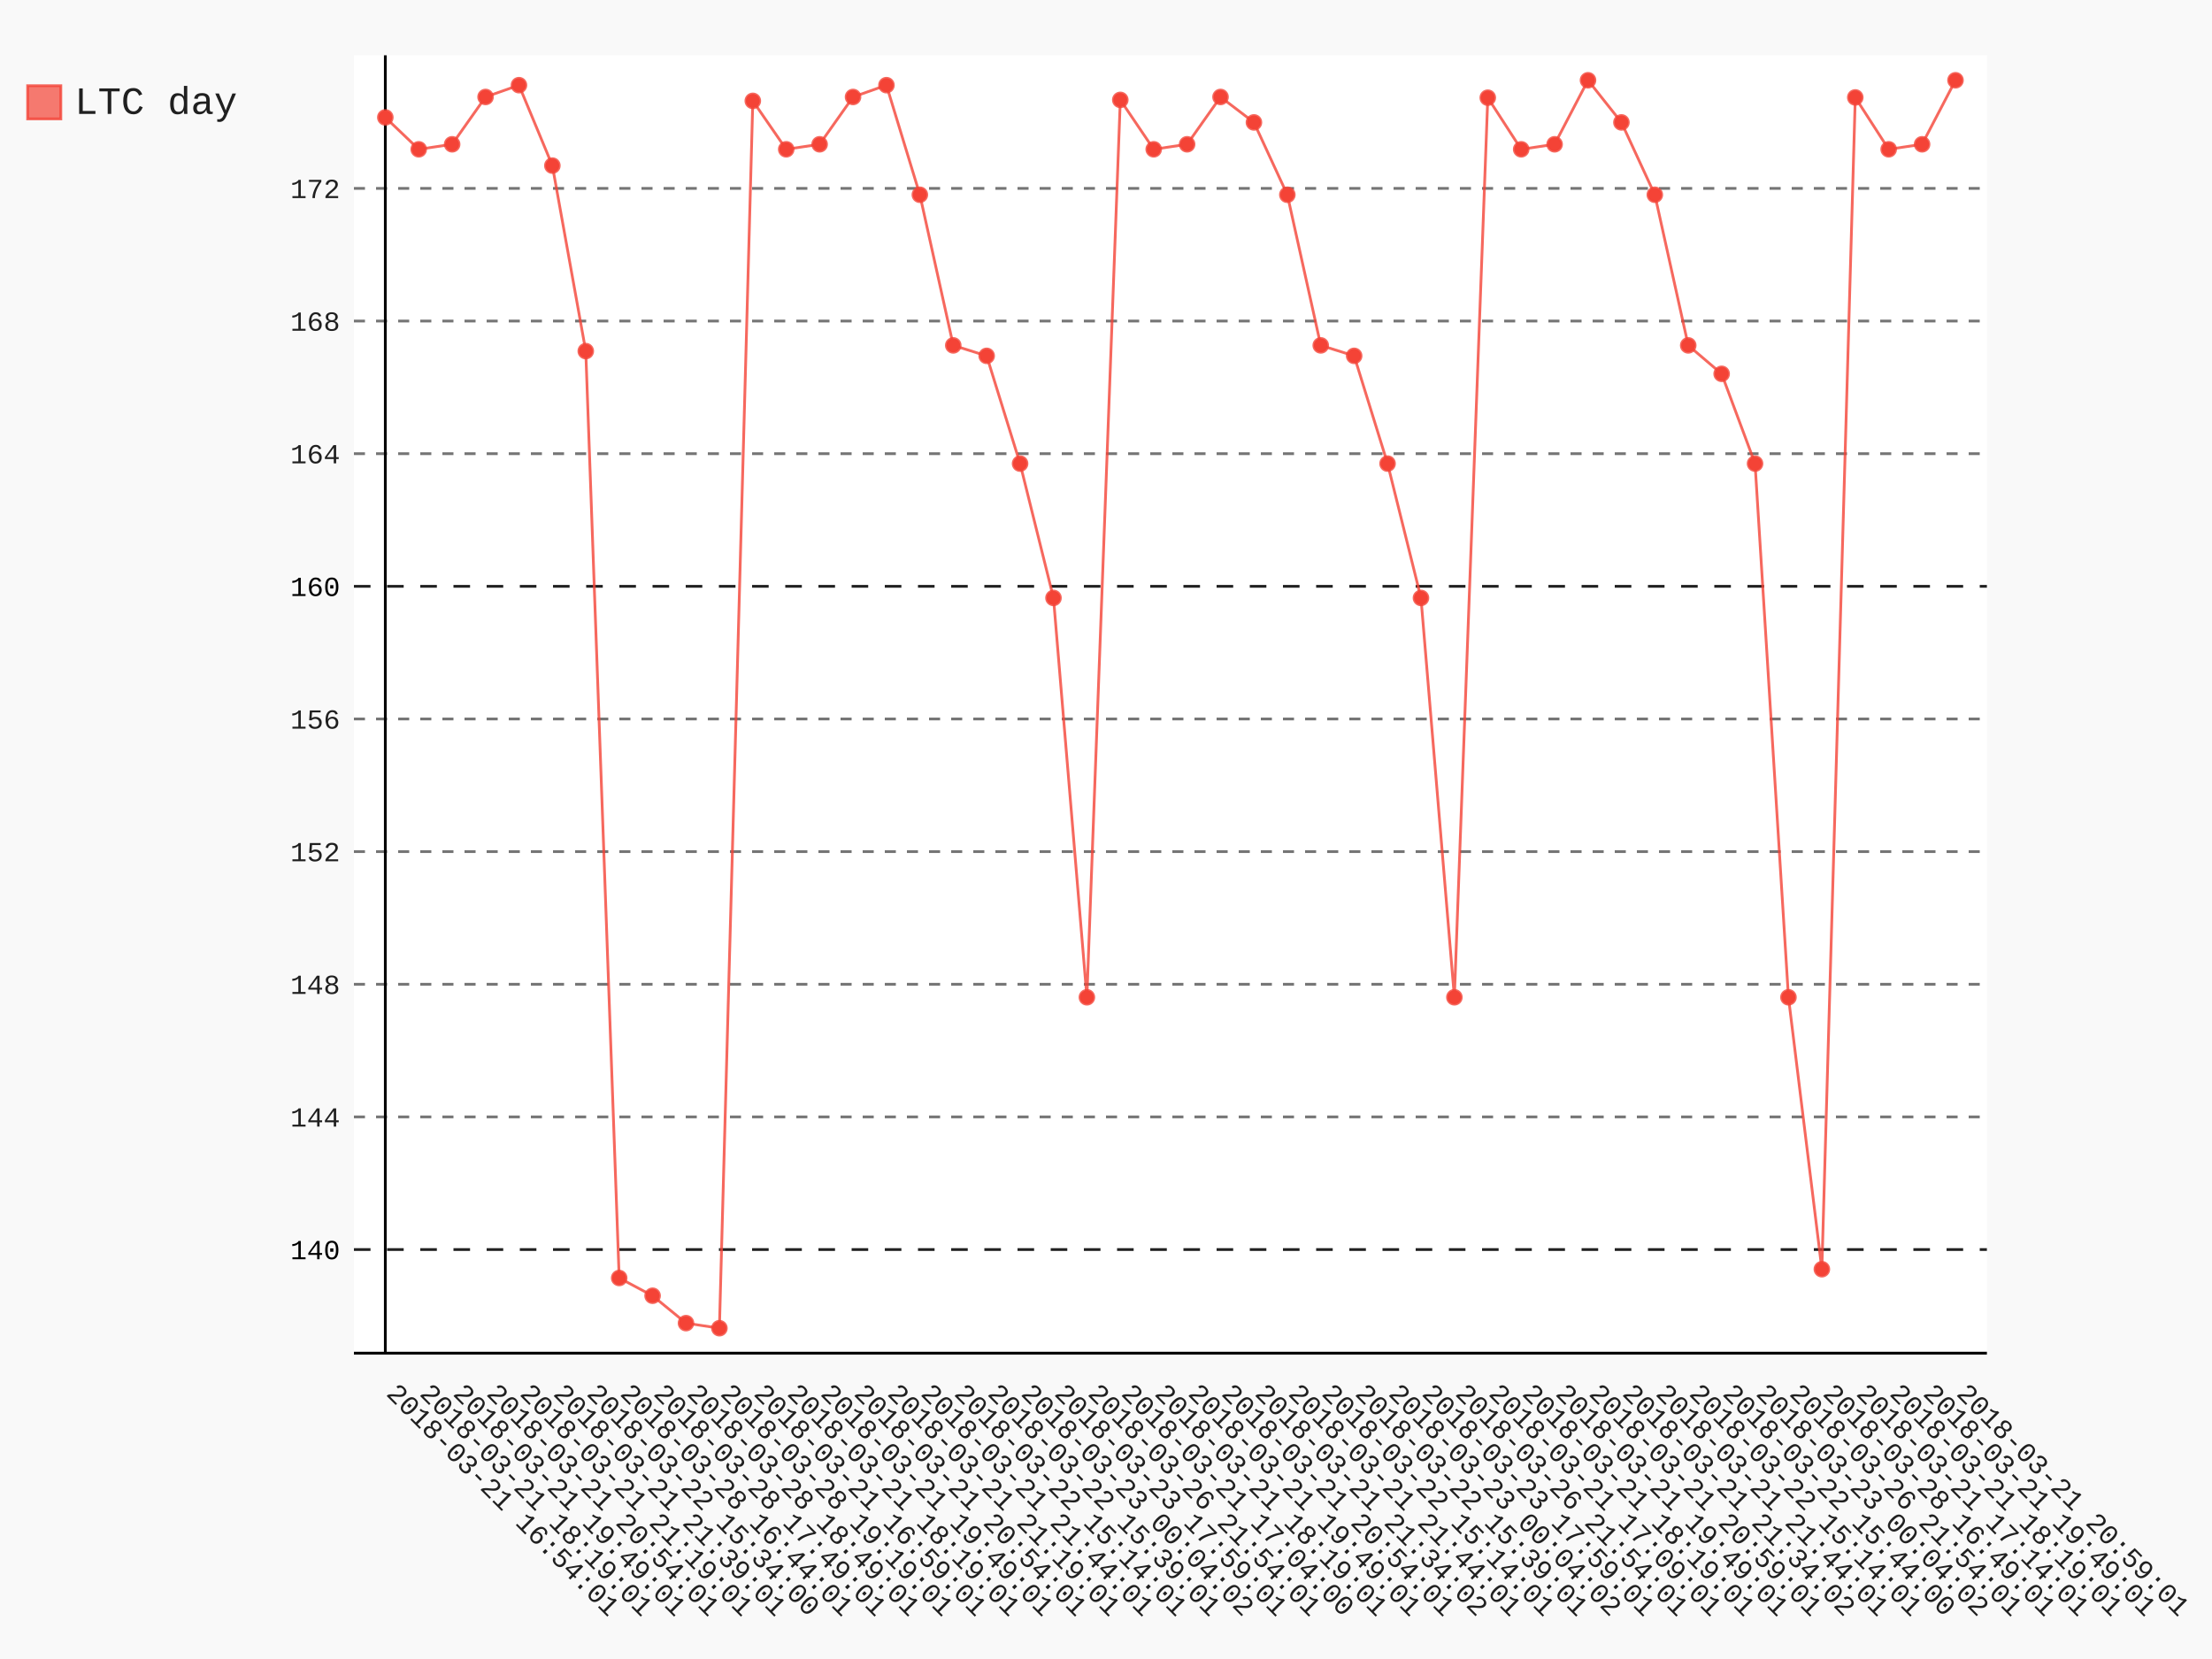
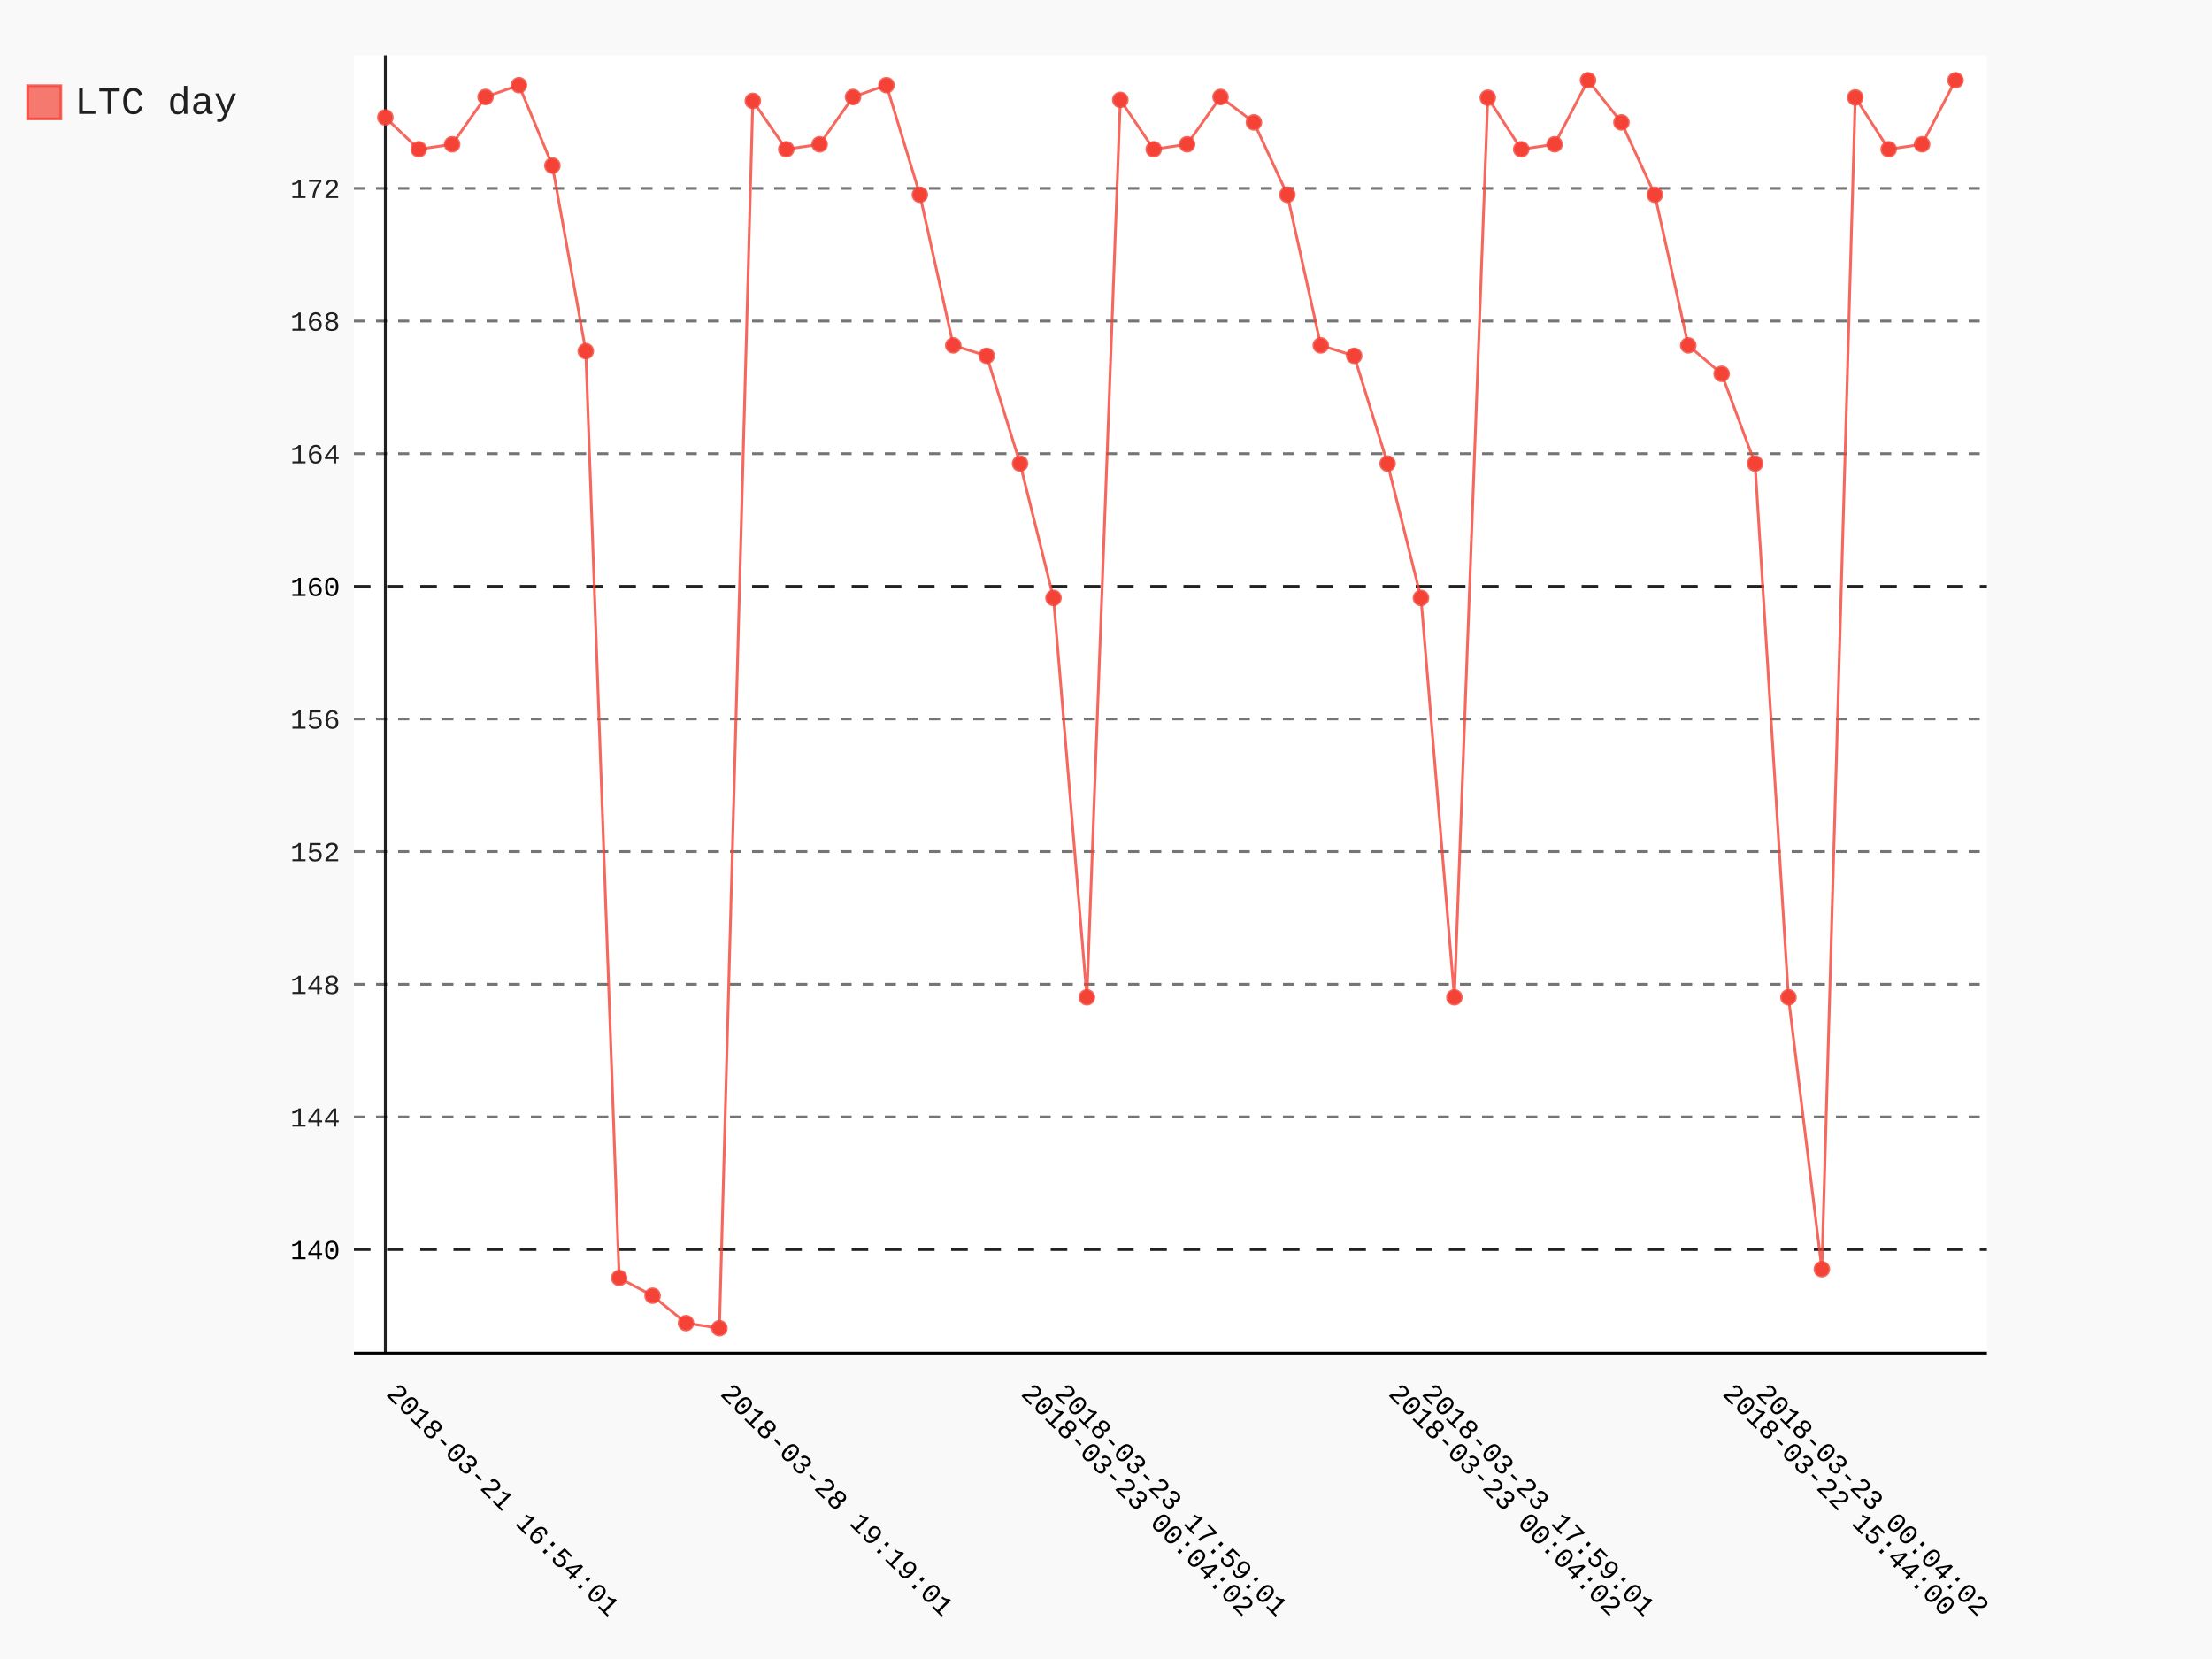
- <svg xmlns="http://www.w3.org/2000/svg" id="chart-7f5f0ce2-5d10-47a6-a6b2-9b3b9da70651" class="pygal-chart" viewBox="0 0 800 600">
+ <svg xmlns="http://www.w3.org/2000/svg" id="chart-240b9abe-5f3a-438d-87ca-97bebecd175e" class="pygal-chart" viewBox="0 0 800 600">
  <defs>
-     <style type="text/css">#chart-7f5f0ce2-5d10-47a6-a6b2-9b3b9da70651{-webkit-user-select:none;-webkit-font-smoothing:antialiased;font-family:Consolas,"Liberation Mono",Menlo,Courier,monospace}#chart-7f5f0ce2-5d10-47a6-a6b2-9b3b9da70651 .title{font-family:Consolas,"Liberation Mono",Menlo,Courier,monospace;font-size:16px}#chart-7f5f0ce2-5d10-47a6-a6b2-9b3b9da70651 .legends .legend text{font-family:Consolas,"Liberation Mono",Menlo,Courier,monospace;font-size:14px}#chart-7f5f0ce2-5d10-47a6-a6b2-9b3b9da70651 .axis text{font-family:Consolas,"Liberation Mono",Menlo,Courier,monospace;font-size:10px}#chart-7f5f0ce2-5d10-47a6-a6b2-9b3b9da70651 .axis text.major{font-family:Consolas,"Liberation Mono",Menlo,Courier,monospace;font-size:10px}#chart-7f5f0ce2-5d10-47a6-a6b2-9b3b9da70651 .text-overlay text.value{font-family:Consolas,"Liberation Mono",Menlo,Courier,monospace;font-size:16px}#chart-7f5f0ce2-5d10-47a6-a6b2-9b3b9da70651 .text-overlay text.label{font-family:Consolas,"Liberation Mono",Menlo,Courier,monospace;font-size:10px}#chart-7f5f0ce2-5d10-47a6-a6b2-9b3b9da70651 .tooltip{font-family:Consolas,"Liberation Mono",Menlo,Courier,monospace;font-size:14px}#chart-7f5f0ce2-5d10-47a6-a6b2-9b3b9da70651 text.no_data{font-family:Consolas,"Liberation Mono",Menlo,Courier,monospace;font-size:64px}
- #chart-7f5f0ce2-5d10-47a6-a6b2-9b3b9da70651{background-color:rgba(249,249,249,1)}#chart-7f5f0ce2-5d10-47a6-a6b2-9b3b9da70651 path,#chart-7f5f0ce2-5d10-47a6-a6b2-9b3b9da70651 line,#chart-7f5f0ce2-5d10-47a6-a6b2-9b3b9da70651 rect,#chart-7f5f0ce2-5d10-47a6-a6b2-9b3b9da70651 circle{-webkit-transition:150ms;-moz-transition:150ms;transition:150ms}#chart-7f5f0ce2-5d10-47a6-a6b2-9b3b9da70651 .graph &gt; .background{fill:rgba(249,249,249,1)}#chart-7f5f0ce2-5d10-47a6-a6b2-9b3b9da70651 .plot &gt; .background{fill:rgba(255,255,255,1)}#chart-7f5f0ce2-5d10-47a6-a6b2-9b3b9da70651 .graph{fill:rgba(0,0,0,.87)}#chart-7f5f0ce2-5d10-47a6-a6b2-9b3b9da70651 text.no_data{fill:rgba(0,0,0,1)}#chart-7f5f0ce2-5d10-47a6-a6b2-9b3b9da70651 .title{fill:rgba(0,0,0,1)}#chart-7f5f0ce2-5d10-47a6-a6b2-9b3b9da70651 .legends .legend text{fill:rgba(0,0,0,.87)}#chart-7f5f0ce2-5d10-47a6-a6b2-9b3b9da70651 .legends .legend:hover text{fill:rgba(0,0,0,1)}#chart-7f5f0ce2-5d10-47a6-a6b2-9b3b9da70651 .axis .line{stroke:rgba(0,0,0,1)}#chart-7f5f0ce2-5d10-47a6-a6b2-9b3b9da70651 .axis .guide.line{stroke:rgba(0,0,0,.54)}#chart-7f5f0ce2-5d10-47a6-a6b2-9b3b9da70651 .axis .major.line{stroke:rgba(0,0,0,.87)}#chart-7f5f0ce2-5d10-47a6-a6b2-9b3b9da70651 .axis text.major{fill:rgba(0,0,0,1)}#chart-7f5f0ce2-5d10-47a6-a6b2-9b3b9da70651 .axis.y .guides:hover .guide.line,#chart-7f5f0ce2-5d10-47a6-a6b2-9b3b9da70651 .line-graph .axis.x .guides:hover .guide.line,#chart-7f5f0ce2-5d10-47a6-a6b2-9b3b9da70651 .stackedline-graph .axis.x .guides:hover .guide.line,#chart-7f5f0ce2-5d10-47a6-a6b2-9b3b9da70651 .xy-graph .axis.x .guides:hover .guide.line{stroke:rgba(0,0,0,1)}#chart-7f5f0ce2-5d10-47a6-a6b2-9b3b9da70651 .axis .guides:hover text{fill:rgba(0,0,0,1)}#chart-7f5f0ce2-5d10-47a6-a6b2-9b3b9da70651 .reactive{fill-opacity:.7;stroke-opacity:.8}#chart-7f5f0ce2-5d10-47a6-a6b2-9b3b9da70651 .ci{stroke:rgba(0,0,0,.87)}#chart-7f5f0ce2-5d10-47a6-a6b2-9b3b9da70651 .reactive.active,#chart-7f5f0ce2-5d10-47a6-a6b2-9b3b9da70651 .active .reactive{fill-opacity:.8;stroke-opacity:.9;stroke-width:4}#chart-7f5f0ce2-5d10-47a6-a6b2-9b3b9da70651 .ci .reactive.active{stroke-width:1.5}#chart-7f5f0ce2-5d10-47a6-a6b2-9b3b9da70651 .series text{fill:rgba(0,0,0,1)}#chart-7f5f0ce2-5d10-47a6-a6b2-9b3b9da70651 .tooltip rect{fill:rgba(255,255,255,1);stroke:rgba(0,0,0,1);-webkit-transition:opacity 150ms;-moz-transition:opacity 150ms;transition:opacity 150ms}#chart-7f5f0ce2-5d10-47a6-a6b2-9b3b9da70651 .tooltip .label{fill:rgba(0,0,0,.87)}#chart-7f5f0ce2-5d10-47a6-a6b2-9b3b9da70651 .tooltip .label{fill:rgba(0,0,0,.87)}#chart-7f5f0ce2-5d10-47a6-a6b2-9b3b9da70651 .tooltip .legend{font-size:.8em;fill:rgba(0,0,0,.54)}#chart-7f5f0ce2-5d10-47a6-a6b2-9b3b9da70651 .tooltip .x_label{font-size:.6em;fill:rgba(0,0,0,1)}#chart-7f5f0ce2-5d10-47a6-a6b2-9b3b9da70651 .tooltip .xlink{font-size:.5em;text-decoration:underline}#chart-7f5f0ce2-5d10-47a6-a6b2-9b3b9da70651 .tooltip .value{font-size:1.5em}#chart-7f5f0ce2-5d10-47a6-a6b2-9b3b9da70651 .bound{font-size:.5em}#chart-7f5f0ce2-5d10-47a6-a6b2-9b3b9da70651 .max-value{font-size:.75em;fill:rgba(0,0,0,.54)}#chart-7f5f0ce2-5d10-47a6-a6b2-9b3b9da70651 .map-element{fill:rgba(255,255,255,1);stroke:rgba(0,0,0,.54) !important}#chart-7f5f0ce2-5d10-47a6-a6b2-9b3b9da70651 .map-element .reactive{fill-opacity:inherit;stroke-opacity:inherit}#chart-7f5f0ce2-5d10-47a6-a6b2-9b3b9da70651 .color-0,#chart-7f5f0ce2-5d10-47a6-a6b2-9b3b9da70651 .color-0 a:visited{stroke:#F44336;fill:#F44336}#chart-7f5f0ce2-5d10-47a6-a6b2-9b3b9da70651 .text-overlay .color-0 text{fill:black}
- #chart-7f5f0ce2-5d10-47a6-a6b2-9b3b9da70651 text.no_data{text-anchor:middle}#chart-7f5f0ce2-5d10-47a6-a6b2-9b3b9da70651 .guide.line{fill:none}#chart-7f5f0ce2-5d10-47a6-a6b2-9b3b9da70651 .centered{text-anchor:middle}#chart-7f5f0ce2-5d10-47a6-a6b2-9b3b9da70651 .title{text-anchor:middle}#chart-7f5f0ce2-5d10-47a6-a6b2-9b3b9da70651 .legends .legend text{fill-opacity:1}#chart-7f5f0ce2-5d10-47a6-a6b2-9b3b9da70651 .axis.x text{text-anchor:middle}#chart-7f5f0ce2-5d10-47a6-a6b2-9b3b9da70651 .axis.x:not(.web) text[transform]{text-anchor:start}#chart-7f5f0ce2-5d10-47a6-a6b2-9b3b9da70651 .axis.x:not(.web) text[transform].backwards{text-anchor:end}#chart-7f5f0ce2-5d10-47a6-a6b2-9b3b9da70651 .axis.y text{text-anchor:end}#chart-7f5f0ce2-5d10-47a6-a6b2-9b3b9da70651 .axis.y text[transform].backwards{text-anchor:start}#chart-7f5f0ce2-5d10-47a6-a6b2-9b3b9da70651 .axis.y2 text{text-anchor:start}#chart-7f5f0ce2-5d10-47a6-a6b2-9b3b9da70651 .axis.y2 text[transform].backwards{text-anchor:end}#chart-7f5f0ce2-5d10-47a6-a6b2-9b3b9da70651 .axis .guide.line{stroke-dasharray:4,4}#chart-7f5f0ce2-5d10-47a6-a6b2-9b3b9da70651 .axis .major.guide.line{stroke-dasharray:6,6}#chart-7f5f0ce2-5d10-47a6-a6b2-9b3b9da70651 .horizontal .axis.y .guide.line,#chart-7f5f0ce2-5d10-47a6-a6b2-9b3b9da70651 .horizontal .axis.y2 .guide.line,#chart-7f5f0ce2-5d10-47a6-a6b2-9b3b9da70651 .vertical .axis.x .guide.line{opacity:0}#chart-7f5f0ce2-5d10-47a6-a6b2-9b3b9da70651 .horizontal .axis.always_show .guide.line,#chart-7f5f0ce2-5d10-47a6-a6b2-9b3b9da70651 .vertical .axis.always_show .guide.line{opacity:1 !important}#chart-7f5f0ce2-5d10-47a6-a6b2-9b3b9da70651 .axis.y .guides:hover .guide.line,#chart-7f5f0ce2-5d10-47a6-a6b2-9b3b9da70651 .axis.y2 .guides:hover .guide.line,#chart-7f5f0ce2-5d10-47a6-a6b2-9b3b9da70651 .axis.x .guides:hover .guide.line{opacity:1}#chart-7f5f0ce2-5d10-47a6-a6b2-9b3b9da70651 .axis .guides:hover text{opacity:1}#chart-7f5f0ce2-5d10-47a6-a6b2-9b3b9da70651 .nofill{fill:none}#chart-7f5f0ce2-5d10-47a6-a6b2-9b3b9da70651 .subtle-fill{fill-opacity:.2}#chart-7f5f0ce2-5d10-47a6-a6b2-9b3b9da70651 .dot{stroke-width:1px;fill-opacity:1}#chart-7f5f0ce2-5d10-47a6-a6b2-9b3b9da70651 .dot.active{stroke-width:5px}#chart-7f5f0ce2-5d10-47a6-a6b2-9b3b9da70651 .dot.negative{fill:transparent}#chart-7f5f0ce2-5d10-47a6-a6b2-9b3b9da70651 text,#chart-7f5f0ce2-5d10-47a6-a6b2-9b3b9da70651 tspan{stroke:none !important}#chart-7f5f0ce2-5d10-47a6-a6b2-9b3b9da70651 .series text.active{opacity:1}#chart-7f5f0ce2-5d10-47a6-a6b2-9b3b9da70651 .tooltip rect{fill-opacity:.95;stroke-width:.5}#chart-7f5f0ce2-5d10-47a6-a6b2-9b3b9da70651 .tooltip text{fill-opacity:1}#chart-7f5f0ce2-5d10-47a6-a6b2-9b3b9da70651 .showable{visibility:hidden}#chart-7f5f0ce2-5d10-47a6-a6b2-9b3b9da70651 .showable.shown{visibility:visible}#chart-7f5f0ce2-5d10-47a6-a6b2-9b3b9da70651 .gauge-background{fill:rgba(229,229,229,1);stroke:none}#chart-7f5f0ce2-5d10-47a6-a6b2-9b3b9da70651 .bg-lines{stroke:rgba(249,249,249,1);stroke-width:2px}</style>
+     <style type="text/css">#chart-240b9abe-5f3a-438d-87ca-97bebecd175e{-webkit-user-select:none;-webkit-font-smoothing:antialiased;font-family:Consolas,"Liberation Mono",Menlo,Courier,monospace}#chart-240b9abe-5f3a-438d-87ca-97bebecd175e .title{font-family:Consolas,"Liberation Mono",Menlo,Courier,monospace;font-size:16px}#chart-240b9abe-5f3a-438d-87ca-97bebecd175e .legends .legend text{font-family:Consolas,"Liberation Mono",Menlo,Courier,monospace;font-size:14px}#chart-240b9abe-5f3a-438d-87ca-97bebecd175e .axis text{font-family:Consolas,"Liberation Mono",Menlo,Courier,monospace;font-size:10px}#chart-240b9abe-5f3a-438d-87ca-97bebecd175e .axis text.major{font-family:Consolas,"Liberation Mono",Menlo,Courier,monospace;font-size:10px}#chart-240b9abe-5f3a-438d-87ca-97bebecd175e .text-overlay text.value{font-family:Consolas,"Liberation Mono",Menlo,Courier,monospace;font-size:16px}#chart-240b9abe-5f3a-438d-87ca-97bebecd175e .text-overlay text.label{font-family:Consolas,"Liberation Mono",Menlo,Courier,monospace;font-size:10px}#chart-240b9abe-5f3a-438d-87ca-97bebecd175e .tooltip{font-family:Consolas,"Liberation Mono",Menlo,Courier,monospace;font-size:14px}#chart-240b9abe-5f3a-438d-87ca-97bebecd175e text.no_data{font-family:Consolas,"Liberation Mono",Menlo,Courier,monospace;font-size:64px}
+ #chart-240b9abe-5f3a-438d-87ca-97bebecd175e{background-color:rgba(249,249,249,1)}#chart-240b9abe-5f3a-438d-87ca-97bebecd175e path,#chart-240b9abe-5f3a-438d-87ca-97bebecd175e line,#chart-240b9abe-5f3a-438d-87ca-97bebecd175e rect,#chart-240b9abe-5f3a-438d-87ca-97bebecd175e circle{-webkit-transition:150ms;-moz-transition:150ms;transition:150ms}#chart-240b9abe-5f3a-438d-87ca-97bebecd175e .graph &gt; .background{fill:rgba(249,249,249,1)}#chart-240b9abe-5f3a-438d-87ca-97bebecd175e .plot &gt; .background{fill:rgba(255,255,255,1)}#chart-240b9abe-5f3a-438d-87ca-97bebecd175e .graph{fill:rgba(0,0,0,.87)}#chart-240b9abe-5f3a-438d-87ca-97bebecd175e text.no_data{fill:rgba(0,0,0,1)}#chart-240b9abe-5f3a-438d-87ca-97bebecd175e .title{fill:rgba(0,0,0,1)}#chart-240b9abe-5f3a-438d-87ca-97bebecd175e .legends .legend text{fill:rgba(0,0,0,.87)}#chart-240b9abe-5f3a-438d-87ca-97bebecd175e .legends .legend:hover text{fill:rgba(0,0,0,1)}#chart-240b9abe-5f3a-438d-87ca-97bebecd175e .axis .line{stroke:rgba(0,0,0,1)}#chart-240b9abe-5f3a-438d-87ca-97bebecd175e .axis .guide.line{stroke:rgba(0,0,0,.54)}#chart-240b9abe-5f3a-438d-87ca-97bebecd175e .axis .major.line{stroke:rgba(0,0,0,.87)}#chart-240b9abe-5f3a-438d-87ca-97bebecd175e .axis text.major{fill:rgba(0,0,0,1)}#chart-240b9abe-5f3a-438d-87ca-97bebecd175e .axis.y .guides:hover .guide.line,#chart-240b9abe-5f3a-438d-87ca-97bebecd175e .line-graph .axis.x .guides:hover .guide.line,#chart-240b9abe-5f3a-438d-87ca-97bebecd175e .stackedline-graph .axis.x .guides:hover .guide.line,#chart-240b9abe-5f3a-438d-87ca-97bebecd175e .xy-graph .axis.x .guides:hover .guide.line{stroke:rgba(0,0,0,1)}#chart-240b9abe-5f3a-438d-87ca-97bebecd175e .axis .guides:hover text{fill:rgba(0,0,0,1)}#chart-240b9abe-5f3a-438d-87ca-97bebecd175e .reactive{fill-opacity:.7;stroke-opacity:.8}#chart-240b9abe-5f3a-438d-87ca-97bebecd175e .ci{stroke:rgba(0,0,0,.87)}#chart-240b9abe-5f3a-438d-87ca-97bebecd175e .reactive.active,#chart-240b9abe-5f3a-438d-87ca-97bebecd175e .active .reactive{fill-opacity:.8;stroke-opacity:.9;stroke-width:4}#chart-240b9abe-5f3a-438d-87ca-97bebecd175e .ci .reactive.active{stroke-width:1.5}#chart-240b9abe-5f3a-438d-87ca-97bebecd175e .series text{fill:rgba(0,0,0,1)}#chart-240b9abe-5f3a-438d-87ca-97bebecd175e .tooltip rect{fill:rgba(255,255,255,1);stroke:rgba(0,0,0,1);-webkit-transition:opacity 150ms;-moz-transition:opacity 150ms;transition:opacity 150ms}#chart-240b9abe-5f3a-438d-87ca-97bebecd175e .tooltip .label{fill:rgba(0,0,0,.87)}#chart-240b9abe-5f3a-438d-87ca-97bebecd175e .tooltip .label{fill:rgba(0,0,0,.87)}#chart-240b9abe-5f3a-438d-87ca-97bebecd175e .tooltip .legend{font-size:.8em;fill:rgba(0,0,0,.54)}#chart-240b9abe-5f3a-438d-87ca-97bebecd175e .tooltip .x_label{font-size:.6em;fill:rgba(0,0,0,1)}#chart-240b9abe-5f3a-438d-87ca-97bebecd175e .tooltip .xlink{font-size:.5em;text-decoration:underline}#chart-240b9abe-5f3a-438d-87ca-97bebecd175e .tooltip .value{font-size:1.5em}#chart-240b9abe-5f3a-438d-87ca-97bebecd175e .bound{font-size:.5em}#chart-240b9abe-5f3a-438d-87ca-97bebecd175e .max-value{font-size:.75em;fill:rgba(0,0,0,.54)}#chart-240b9abe-5f3a-438d-87ca-97bebecd175e .map-element{fill:rgba(255,255,255,1);stroke:rgba(0,0,0,.54) !important}#chart-240b9abe-5f3a-438d-87ca-97bebecd175e .map-element .reactive{fill-opacity:inherit;stroke-opacity:inherit}#chart-240b9abe-5f3a-438d-87ca-97bebecd175e .color-0,#chart-240b9abe-5f3a-438d-87ca-97bebecd175e .color-0 a:visited{stroke:#F44336;fill:#F44336}#chart-240b9abe-5f3a-438d-87ca-97bebecd175e .text-overlay .color-0 text{fill:black}
+ #chart-240b9abe-5f3a-438d-87ca-97bebecd175e text.no_data{text-anchor:middle}#chart-240b9abe-5f3a-438d-87ca-97bebecd175e .guide.line{fill:none}#chart-240b9abe-5f3a-438d-87ca-97bebecd175e .centered{text-anchor:middle}#chart-240b9abe-5f3a-438d-87ca-97bebecd175e .title{text-anchor:middle}#chart-240b9abe-5f3a-438d-87ca-97bebecd175e .legends .legend text{fill-opacity:1}#chart-240b9abe-5f3a-438d-87ca-97bebecd175e .axis.x text{text-anchor:middle}#chart-240b9abe-5f3a-438d-87ca-97bebecd175e .axis.x:not(.web) text[transform]{text-anchor:start}#chart-240b9abe-5f3a-438d-87ca-97bebecd175e .axis.x:not(.web) text[transform].backwards{text-anchor:end}#chart-240b9abe-5f3a-438d-87ca-97bebecd175e .axis.y text{text-anchor:end}#chart-240b9abe-5f3a-438d-87ca-97bebecd175e .axis.y text[transform].backwards{text-anchor:start}#chart-240b9abe-5f3a-438d-87ca-97bebecd175e .axis.y2 text{text-anchor:start}#chart-240b9abe-5f3a-438d-87ca-97bebecd175e .axis.y2 text[transform].backwards{text-anchor:end}#chart-240b9abe-5f3a-438d-87ca-97bebecd175e .axis .guide.line{stroke-dasharray:4,4}#chart-240b9abe-5f3a-438d-87ca-97bebecd175e .axis .major.guide.line{stroke-dasharray:6,6}#chart-240b9abe-5f3a-438d-87ca-97bebecd175e .horizontal .axis.y .guide.line,#chart-240b9abe-5f3a-438d-87ca-97bebecd175e .horizontal .axis.y2 .guide.line,#chart-240b9abe-5f3a-438d-87ca-97bebecd175e .vertical .axis.x .guide.line{opacity:0}#chart-240b9abe-5f3a-438d-87ca-97bebecd175e .horizontal .axis.always_show .guide.line,#chart-240b9abe-5f3a-438d-87ca-97bebecd175e .vertical .axis.always_show .guide.line{opacity:1 !important}#chart-240b9abe-5f3a-438d-87ca-97bebecd175e .axis.y .guides:hover .guide.line,#chart-240b9abe-5f3a-438d-87ca-97bebecd175e .axis.y2 .guides:hover .guide.line,#chart-240b9abe-5f3a-438d-87ca-97bebecd175e .axis.x .guides:hover .guide.line{opacity:1}#chart-240b9abe-5f3a-438d-87ca-97bebecd175e .axis .guides:hover text{opacity:1}#chart-240b9abe-5f3a-438d-87ca-97bebecd175e .nofill{fill:none}#chart-240b9abe-5f3a-438d-87ca-97bebecd175e .subtle-fill{fill-opacity:.2}#chart-240b9abe-5f3a-438d-87ca-97bebecd175e .dot{stroke-width:1px;fill-opacity:1}#chart-240b9abe-5f3a-438d-87ca-97bebecd175e .dot.active{stroke-width:5px}#chart-240b9abe-5f3a-438d-87ca-97bebecd175e .dot.negative{fill:transparent}#chart-240b9abe-5f3a-438d-87ca-97bebecd175e text,#chart-240b9abe-5f3a-438d-87ca-97bebecd175e tspan{stroke:none !important}#chart-240b9abe-5f3a-438d-87ca-97bebecd175e .series text.active{opacity:1}#chart-240b9abe-5f3a-438d-87ca-97bebecd175e .tooltip rect{fill-opacity:.95;stroke-width:.5}#chart-240b9abe-5f3a-438d-87ca-97bebecd175e .tooltip text{fill-opacity:1}#chart-240b9abe-5f3a-438d-87ca-97bebecd175e .showable{visibility:hidden}#chart-240b9abe-5f3a-438d-87ca-97bebecd175e .showable.shown{visibility:visible}#chart-240b9abe-5f3a-438d-87ca-97bebecd175e .gauge-background{fill:rgba(229,229,229,1);stroke:none}#chart-240b9abe-5f3a-438d-87ca-97bebecd175e .bg-lines{stroke:rgba(249,249,249,1);stroke-width:2px}</style>
  </defs>
  <g class="graph line-graph vertical">
    <rect class="background" height="600" width="800" x="0" y="0" />
    <g class="plot" transform="translate(128, 20)">
      <rect class="background" height="469.39" width="590.59" x="0" y="0" />
      <g class="axis y always_show">
        <path class="line" d="M0 469.39 h590.59" />
        <g class="guides">
          <path class="major guide line" d="M0 431.915 h590.59" />
          <text class="major" x="-5" y="435.415">140</text>
        </g>
        <g class="guides">
          <path class="guide line" d="M0 383.943 h590.59" />
          <text class="" x="-5" y="387.443">144</text>
        </g>
        <g class="guides">
          <path class="guide line" d="M0 335.971 h590.59" />
          <text class="" x="-5" y="339.471">148</text>
        </g>
        <g class="guides">
          <path class="guide line" d="M0 287.998 h590.59" />
          <text class="" x="-5" y="291.498">152</text>
        </g>
        <g class="guides">
          <path class="guide line" d="M0 240.026 h590.59" />
          <text class="" x="-5" y="243.526">156</text>
        </g>
        <g class="guides">
          <path class="major guide line" d="M0 192.053 h590.59" />
          <text class="major" x="-5" y="195.553">160</text>
        </g>
        <g class="guides">
          <path class="guide line" d="M0 144.081 h590.59" />
          <text class="" x="-5" y="147.581">164</text>
        </g>
        <g class="guides">
          <path class="guide line" d="M0 96.109 h590.59" />
          <text class="" x="-5" y="99.609">168</text>
        </g>
        <g class="guides">
          <path class="guide line" d="M0 48.136 h590.59" />
          <text class="" x="-5" y="51.636">172</text>
        </g>
      </g>
      <g class="axis x">
        <g class="guides">
-           <path class="line" d="M11.357 0 v469.39" />
-           <text class="" x="11.357" y="484.39" transform="rotate(45 11.3575 484.3898)">2018-03-21 16:54:01</text>
-         </g>
-         <g class="guides">
-           <path class="guide line" d="M23.44 0 v469.39" />
-           <text class="" x="23.44" y="484.39" transform="rotate(45 23.43994 484.3898)">2018-03-21 18:19:01</text>
-         </g>
-         <g class="guides">
-           <path class="guide line" d="M35.522 0 v469.39" />
-           <text class="" x="35.522" y="484.39" transform="rotate(45 35.52238 484.3898)">2018-03-21 19:49:01</text>
-         </g>
-         <g class="guides">
-           <path class="guide line" d="M47.605 0 v469.39" />
-           <text class="" x="47.605" y="484.39" transform="rotate(45 47.60483 484.3898)">2018-03-21 20:54:01</text>
-         </g>
-         <g class="guides">
-           <path class="guide line" d="M59.687 0 v469.39" />
-           <text class="" x="59.687" y="484.39" transform="rotate(45 59.68727 484.3898)">2018-03-21 21:19:01</text>
-         </g>
-         <g class="guides">
-           <path class="guide line" d="M71.77 0 v469.39" />
-           <text class="" x="71.77" y="484.39" transform="rotate(45 71.76971 484.3898)">2018-03-21 21:39:01</text>
-         </g>
-         <g class="guides">
-           <path class="guide line" d="M83.852 0 v469.39" />
-           <text class="" x="83.852" y="484.39" transform="rotate(45 83.85216 484.3898)">2018-03-22 15:34:00</text>
-         </g>
-         <g class="guides">
-           <path class="guide line" d="M95.935 0 v469.39" />
-           <text class="" x="95.935" y="484.39" transform="rotate(45 95.9346 484.3898)">2018-03-28 16:44:01</text>
-         </g>
-         <g class="guides">
-           <path class="guide line" d="M108.017 0 v469.39" />
-           <text class="" x="108.017" y="484.39" transform="rotate(45 108.017 484.3898)">2018-03-28 17:49:01</text>
-         </g>
-         <g class="guides">
-           <path class="guide line" d="M120.099 0 v469.39" />
-           <text class="" x="120.099" y="484.39" transform="rotate(45 120.0995 484.3898)">2018-03-28 18:49:01</text>
-         </g>
-         <g class="guides">
-           <path class="guide line" d="M132.182 0 v469.39" />
-           <text class="" x="132.182" y="484.39" transform="rotate(45 132.1819 484.3898)">2018-03-28 19:19:01</text>
-         </g>
-         <g class="guides">
-           <path class="guide line" d="M144.264 0 v469.39" />
-           <text class="" x="144.264" y="484.39" transform="rotate(45 144.2644 484.3898)">2018-03-21 16:59:01</text>
-         </g>
-         <g class="guides">
-           <path class="guide line" d="M156.347 0 v469.39" />
-           <text class="" x="156.347" y="484.39" transform="rotate(45 156.3468 484.3898)">2018-03-21 18:19:01</text>
-         </g>
-         <g class="guides">
-           <path class="guide line" d="M168.429 0 v469.39" />
-           <text class="" x="168.429" y="484.39" transform="rotate(45 168.4293 484.3898)">2018-03-21 19:49:01</text>
-         </g>
-         <g class="guides">
-           <path class="guide line" d="M180.512 0 v469.39" />
-           <text class="" x="180.512" y="484.39" transform="rotate(45 180.5117 484.3898)">2018-03-21 20:54:01</text>
-         </g>
-         <g class="guides">
-           <path class="guide line" d="M192.594 0 v469.39" />
-           <text class="" x="192.594" y="484.39" transform="rotate(45 192.5941 484.3898)">2018-03-21 21:19:01</text>
-         </g>
-         <g class="guides">
-           <path class="guide line" d="M204.677 0 v469.39" />
-           <text class="" x="204.677" y="484.39" transform="rotate(45 204.6766 484.3898)">2018-03-21 21:44:01</text>
-         </g>
-         <g class="guides">
-           <path class="guide line" d="M216.759 0 v469.39" />
-           <text class="" x="216.759" y="484.39" transform="rotate(45 216.759 484.3898)">2018-03-22 15:14:01</text>
-         </g>
-         <g class="guides">
-           <path class="guide line" d="M228.841 0 v469.39" />
-           <text class="" x="228.841" y="484.39" transform="rotate(45 228.8415 484.3898)">2018-03-22 15:39:01</text>
-         </g>
-         <g class="guides">
-           <path class="guide line" d="M240.924 0 v469.39" />
-           <text class="" x="240.924" y="484.39" transform="rotate(45 240.9239 484.3898)">2018-03-23 00:04:02</text>
-         </g>
-         <g class="guides">
-           <path class="guide line" d="M253.006 0 v469.39" />
-           <text class="" x="253.006" y="484.39" transform="rotate(45 253.0064 484.3898)">2018-03-23 17:59:01</text>
-         </g>
-         <g class="guides">
-           <path class="guide line" d="M265.089 0 v469.39" />
-           <text class="" x="265.089" y="484.39" transform="rotate(45 265.0888 484.3898)">2018-03-26 21:54:01</text>
-         </g>
-         <g class="guides">
-           <path class="guide line" d="M277.171 0 v469.39" />
-           <text class="" x="277.171" y="484.39" transform="rotate(45 277.1712 484.3898)">2018-03-21 17:04:00</text>
-         </g>
-         <g class="guides">
-           <path class="guide line" d="M289.254 0 v469.39" />
-           <text class="" x="289.254" y="484.39" transform="rotate(45 289.2537 484.3898)">2018-03-21 18:19:01</text>
-         </g>
-         <g class="guides">
-           <path class="guide line" d="M301.336 0 v469.39" />
-           <text class="" x="301.336" y="484.39" transform="rotate(45 301.3361 484.3898)">2018-03-21 19:49:01</text>
-         </g>
-         <g class="guides">
-           <path class="guide line" d="M313.419 0 v469.39" />
-           <text class="" x="313.419" y="484.39" transform="rotate(45 313.4186 484.3898)">2018-03-21 20:54:01</text>
-         </g>
-         <g class="guides">
-           <path class="guide line" d="M325.501 0 v469.39" />
-           <text class="" x="325.501" y="484.39" transform="rotate(45 325.501 484.3898)">2018-03-21 21:34:02</text>
-         </g>
-         <g class="guides">
-           <path class="guide line" d="M337.583 0 v469.39" />
-           <text class="" x="337.583" y="484.39" transform="rotate(45 337.5835 484.3898)">2018-03-21 21:44:01</text>
-         </g>
-         <g class="guides">
-           <path class="guide line" d="M349.666 0 v469.39" />
-           <text class="" x="349.666" y="484.39" transform="rotate(45 349.6659 484.3898)">2018-03-22 15:14:01</text>
-         </g>
-         <g class="guides">
-           <path class="guide line" d="M361.748 0 v469.39" />
-           <text class="" x="361.748" y="484.39" transform="rotate(45 361.7484 484.3898)">2018-03-22 15:39:01</text>
-         </g>
-         <g class="guides">
-           <path class="guide line" d="M373.831 0 v469.39" />
-           <text class="" x="373.831" y="484.39" transform="rotate(45 373.8308 484.3898)">2018-03-23 00:04:02</text>
-         </g>
-         <g class="guides">
-           <path class="guide line" d="M385.913 0 v469.39" />
-           <text class="" x="385.913" y="484.39" transform="rotate(45 385.9132 484.3898)">2018-03-23 17:59:01</text>
-         </g>
-         <g class="guides">
-           <path class="guide line" d="M397.996 0 v469.39" />
-           <text class="" x="397.996" y="484.39" transform="rotate(45 397.9957 484.3898)">2018-03-26 21:54:01</text>
-         </g>
-         <g class="guides">
-           <path class="guide line" d="M410.078 0 v469.39" />
-           <text class="" x="410.078" y="484.39" transform="rotate(45 410.0781 484.3898)">2018-03-21 17:09:01</text>
-         </g>
-         <g class="guides">
-           <path class="guide line" d="M422.161 0 v469.39" />
-           <text class="" x="422.161" y="484.39" transform="rotate(45 422.1606 484.3898)">2018-03-21 18:19:01</text>
-         </g>
-         <g class="guides">
-           <path class="guide line" d="M434.243 0 v469.39" />
-           <text class="" x="434.243" y="484.39" transform="rotate(45 434.243 484.3898)">2018-03-21 19:49:01</text>
-         </g>
-         <g class="guides">
-           <path class="guide line" d="M446.325 0 v469.39" />
-           <text class="" x="446.325" y="484.39" transform="rotate(45 446.3255 484.3898)">2018-03-21 20:59:01</text>
-         </g>
-         <g class="guides">
-           <path class="guide line" d="M458.408 0 v469.39" />
-           <text class="" x="458.408" y="484.39" transform="rotate(45 458.4079 484.3898)">2018-03-21 21:34:02</text>
-         </g>
-         <g class="guides">
-           <path class="guide line" d="M470.49 0 v469.39" />
-           <text class="" x="470.49" y="484.39" transform="rotate(45 470.4903 484.3898)">2018-03-21 21:44:01</text>
-         </g>
-         <g class="guides">
-           <path class="guide line" d="M482.573 0 v469.39" />
-           <text class="" x="482.573" y="484.39" transform="rotate(45 482.5728 484.3898)">2018-03-22 15:14:01</text>
-         </g>
-         <g class="guides">
-           <path class="guide line" d="M494.655 0 v469.39" />
-           <text class="" x="494.655" y="484.39" transform="rotate(45 494.6552 484.3898)">2018-03-22 15:44:00</text>
-         </g>
-         <g class="guides">
-           <path class="guide line" d="M506.738 0 v469.39" />
-           <text class="" x="506.738" y="484.39" transform="rotate(45 506.7377 484.3898)">2018-03-23 00:04:02</text>
-         </g>
-         <g class="guides">
-           <path class="guide line" d="M518.82 0 v469.39" />
-           <text class="" x="518.82" y="484.39" transform="rotate(45 518.8201 484.3898)">2018-03-26 21:54:01</text>
-         </g>
-         <g class="guides">
-           <path class="guide line" d="M530.903 0 v469.39" />
-           <text class="" x="530.903" y="484.39" transform="rotate(45 530.9026 484.3898)">2018-03-28 16:49:01</text>
-         </g>
-         <g class="guides">
-           <path class="guide line" d="M542.985 0 v469.39" />
-           <text class="" x="542.985" y="484.39" transform="rotate(45 542.985 484.3898)">2018-03-21 17:14:01</text>
-         </g>
-         <g class="guides">
-           <path class="guide line" d="M555.067 0 v469.39" />
-           <text class="" x="555.067" y="484.39" transform="rotate(45 555.0674 484.3898)">2018-03-21 18:19:01</text>
-         </g>
-         <g class="guides">
-           <path class="guide line" d="M567.15 0 v469.39" />
-           <text class="" x="567.15" y="484.39" transform="rotate(45 567.1499 484.3898)">2018-03-21 19:49:01</text>
-         </g>
-         <g class="guides">
-           <path class="guide line" d="M579.232 0 v469.39" />
-           <text class="" x="579.232" y="484.39" transform="rotate(45 579.2323 484.3898)">2018-03-21 20:59:01</text>
+           <path class="major line" d="M11.357 0 v469.39" />
+           <text class="major" x="11.357" y="484.39" transform="rotate(45 11.3575 484.3898)">2018-03-21 16:54:01</text>
+         </g>
+         <g class="guides">
+           <path class="major guide line" d="M132.182 0 v469.39" />
+           <text class="major" x="132.182" y="484.39" transform="rotate(45 132.1819 484.3898)">2018-03-28 19:19:01</text>
+         </g>
+         <g class="guides">
+           <path class="major guide line" d="M240.924 0 v469.39" />
+           <text class="major" x="240.924" y="484.39" transform="rotate(45 240.9239 484.3898)">2018-03-23 00:04:02</text>
+         </g>
+         <g class="guides">
+           <path class="major guide line" d="M253.006 0 v469.39" />
+           <text class="major" x="253.006" y="484.39" transform="rotate(45 253.0064 484.3898)">2018-03-23 17:59:01</text>
+         </g>
+         <g class="guides">
+           <path class="major guide line" d="M373.831 0 v469.39" />
+           <text class="major" x="373.831" y="484.39" transform="rotate(45 373.8308 484.3898)">2018-03-23 00:04:02</text>
+         </g>
+         <g class="guides">
+           <path class="major guide line" d="M385.913 0 v469.39" />
+           <text class="major" x="385.913" y="484.39" transform="rotate(45 385.9132 484.3898)">2018-03-23 17:59:01</text>
+         </g>
+         <g class="guides">
+           <path class="major guide line" d="M494.655 0 v469.39" />
+           <text class="major" x="494.655" y="484.39" transform="rotate(45 494.6552 484.3898)">2018-03-22 15:44:00</text>
+         </g>
+         <g class="guides">
+           <path class="major guide line" d="M506.738 0 v469.39" />
+           <text class="major" x="506.738" y="484.39" transform="rotate(45 506.7377 484.3898)">2018-03-23 00:04:02</text>
        </g>
      </g>
      <g class="series serie-0 color-0">
        <path class="line reactive nofill" d="M11.357 22.459 L23.44 33.996 35.522 32.185 47.605 15.071 59.687 10.802 71.77 39.897 83.852 106.986 95.935 442.206 108.017 448.622 120.099 458.528 132.182 460.363 144.264 16.486 156.347 33.996 168.429 32.185 180.512 15.071 192.594 10.802 204.677 50.439 216.759 104.912 228.841 108.701 240.924 147.667 253.006 196.251 265.089 340.684 277.171 16.127 289.254 33.996 301.336 32.185 313.419 15.071 325.501 24.27 337.583 50.439 349.666 104.912 361.748 108.701 373.831 147.667 385.913 196.251 397.996 340.684 410.078 15.335 422.161 33.996 434.243 32.185 446.325 9.027 458.408 24.27 470.49 50.439 482.573 104.912 494.655 115.202 506.738 147.667 518.82 340.684 530.903 439.027 542.985 15.239 555.067 33.996 567.15 32.185 579.232 9.027" />
      </g>
    </g>
    <g class="titles" />
    <g class="plot overlay" transform="translate(128, 20)">
      <g class="series serie-0 color-0">
        <g class="dots">
          <circle class="dot reactive tooltip-trigger" cx="11.357" cy="22.459" r="2.5" />
        </g>
        <g class="dots">
          <circle class="dot reactive tooltip-trigger" cx="23.44" cy="33.996" r="2.5" />
        </g>
        <g class="dots">
          <circle class="dot reactive tooltip-trigger" cx="35.522" cy="32.185" r="2.5" />
        </g>
        <g class="dots">
          <circle class="dot reactive tooltip-trigger" cx="47.605" cy="15.071" r="2.5" />
        </g>
        <g class="dots">
          <circle class="dot reactive tooltip-trigger" cx="59.687" cy="10.802" r="2.5" />
        </g>
        <g class="dots">
          <circle class="dot reactive tooltip-trigger" cx="71.77" cy="39.897" r="2.5" />
        </g>
        <g class="dots">
          <circle class="dot reactive tooltip-trigger" cx="83.852" cy="106.986" r="2.5" />
        </g>
        <g class="dots">
          <circle class="dot reactive tooltip-trigger" cx="95.935" cy="442.206" r="2.5" />
        </g>
        <g class="dots">
          <circle class="dot reactive tooltip-trigger" cx="108.017" cy="448.622" r="2.5" />
        </g>
        <g class="dots">
          <circle class="dot reactive tooltip-trigger" cx="120.099" cy="458.528" r="2.5" />
        </g>
        <g class="dots">
          <circle class="dot reactive tooltip-trigger" cx="132.182" cy="460.363" r="2.5" />
        </g>
        <g class="dots">
          <circle class="dot reactive tooltip-trigger" cx="144.264" cy="16.486" r="2.5" />
        </g>
        <g class="dots">
          <circle class="dot reactive tooltip-trigger" cx="156.347" cy="33.996" r="2.5" />
        </g>
        <g class="dots">
          <circle class="dot reactive tooltip-trigger" cx="168.429" cy="32.185" r="2.5" />
        </g>
        <g class="dots">
          <circle class="dot reactive tooltip-trigger" cx="180.512" cy="15.071" r="2.5" />
        </g>
        <g class="dots">
          <circle class="dot reactive tooltip-trigger" cx="192.594" cy="10.802" r="2.5" />
        </g>
        <g class="dots">
          <circle class="dot reactive tooltip-trigger" cx="204.677" cy="50.439" r="2.5" />
        </g>
        <g class="dots">
          <circle class="dot reactive tooltip-trigger" cx="216.759" cy="104.912" r="2.5" />
        </g>
        <g class="dots">
          <circle class="dot reactive tooltip-trigger" cx="228.841" cy="108.701" r="2.5" />
        </g>
        <g class="dots">
          <circle class="dot reactive tooltip-trigger" cx="240.924" cy="147.667" r="2.5" />
        </g>
        <g class="dots">
          <circle class="dot reactive tooltip-trigger" cx="253.006" cy="196.251" r="2.5" />
        </g>
        <g class="dots">
          <circle class="dot reactive tooltip-trigger" cx="265.089" cy="340.684" r="2.5" />
        </g>
        <g class="dots">
          <circle class="dot reactive tooltip-trigger" cx="277.171" cy="16.127" r="2.5" />
        </g>
        <g class="dots">
          <circle class="dot reactive tooltip-trigger" cx="289.254" cy="33.996" r="2.5" />
        </g>
        <g class="dots">
          <circle class="dot reactive tooltip-trigger" cx="301.336" cy="32.185" r="2.5" />
        </g>
        <g class="dots">
          <circle class="dot reactive tooltip-trigger" cx="313.419" cy="15.071" r="2.5" />
        </g>
        <g class="dots">
          <circle class="dot reactive tooltip-trigger" cx="325.501" cy="24.27" r="2.5" />
        </g>
        <g class="dots">
          <circle class="dot reactive tooltip-trigger" cx="337.583" cy="50.439" r="2.5" />
        </g>
        <g class="dots">
          <circle class="dot reactive tooltip-trigger" cx="349.666" cy="104.912" r="2.5" />
        </g>
        <g class="dots">
          <circle class="dot reactive tooltip-trigger" cx="361.748" cy="108.701" r="2.5" />
        </g>
        <g class="dots">
          <circle class="dot reactive tooltip-trigger" cx="373.831" cy="147.667" r="2.5" />
        </g>
        <g class="dots">
          <circle class="dot reactive tooltip-trigger" cx="385.913" cy="196.251" r="2.5" />
        </g>
        <g class="dots">
          <circle class="dot reactive tooltip-trigger" cx="397.996" cy="340.684" r="2.5" />
        </g>
        <g class="dots">
          <circle class="dot reactive tooltip-trigger" cx="410.078" cy="15.335" r="2.5" />
        </g>
        <g class="dots">
          <circle class="dot reactive tooltip-trigger" cx="422.161" cy="33.996" r="2.5" />
        </g>
        <g class="dots">
          <circle class="dot reactive tooltip-trigger" cx="434.243" cy="32.185" r="2.5" />
        </g>
        <g class="dots">
          <circle class="dot reactive tooltip-trigger" cx="446.325" cy="9.027" r="2.5" />
        </g>
        <g class="dots">
          <circle class="dot reactive tooltip-trigger" cx="458.408" cy="24.27" r="2.5" />
        </g>
        <g class="dots">
          <circle class="dot reactive tooltip-trigger" cx="470.49" cy="50.439" r="2.5" />
        </g>
        <g class="dots">
          <circle class="dot reactive tooltip-trigger" cx="482.573" cy="104.912" r="2.5" />
        </g>
        <g class="dots">
          <circle class="dot reactive tooltip-trigger" cx="494.655" cy="115.202" r="2.5" />
        </g>
        <g class="dots">
          <circle class="dot reactive tooltip-trigger" cx="506.738" cy="147.667" r="2.5" />
        </g>
        <g class="dots">
          <circle class="dot reactive tooltip-trigger" cx="518.82" cy="340.684" r="2.5" />
        </g>
        <g class="dots">
          <circle class="dot reactive tooltip-trigger" cx="530.903" cy="439.027" r="2.5" />
        </g>
        <g class="dots">
          <circle class="dot reactive tooltip-trigger" cx="542.985" cy="15.239" r="2.5" />
        </g>
        <g class="dots">
          <circle class="dot reactive tooltip-trigger" cx="555.067" cy="33.996" r="2.5" />
        </g>
        <g class="dots">
          <circle class="dot reactive tooltip-trigger" cx="567.15" cy="32.185" r="2.5" />
        </g>
        <g class="dots">
          <circle class="dot reactive tooltip-trigger" cx="579.232" cy="9.027" r="2.5" />
        </g>
      </g>
    </g>
    <g class="plot text-overlay" transform="translate(128, 20)">
      <g class="series serie-0 color-0" />
    </g>
    <g class="plot tooltip-overlay" transform="translate(128, 20)">
      <g class="tooltip" style="opacity: 0" transform="translate(0 0)">
        <rect class="tooltip-box" height="0" rx="0" ry="0" width="0" />
        <g class="text" />
      </g>
    </g>
    <g class="legends" transform="translate(10, 30)">
      <g class="legend reactive activate-serie" id="activate-serie-0">
        <rect class="color-0 reactive" height="12" width="12" x="0.0" y="1.0" />
        <text x="17.0" y="11.2">LTC day</text>
      </g>
    </g>
    <g class="legends" transform="translate(729, 30)" />
  </g>
</svg>
